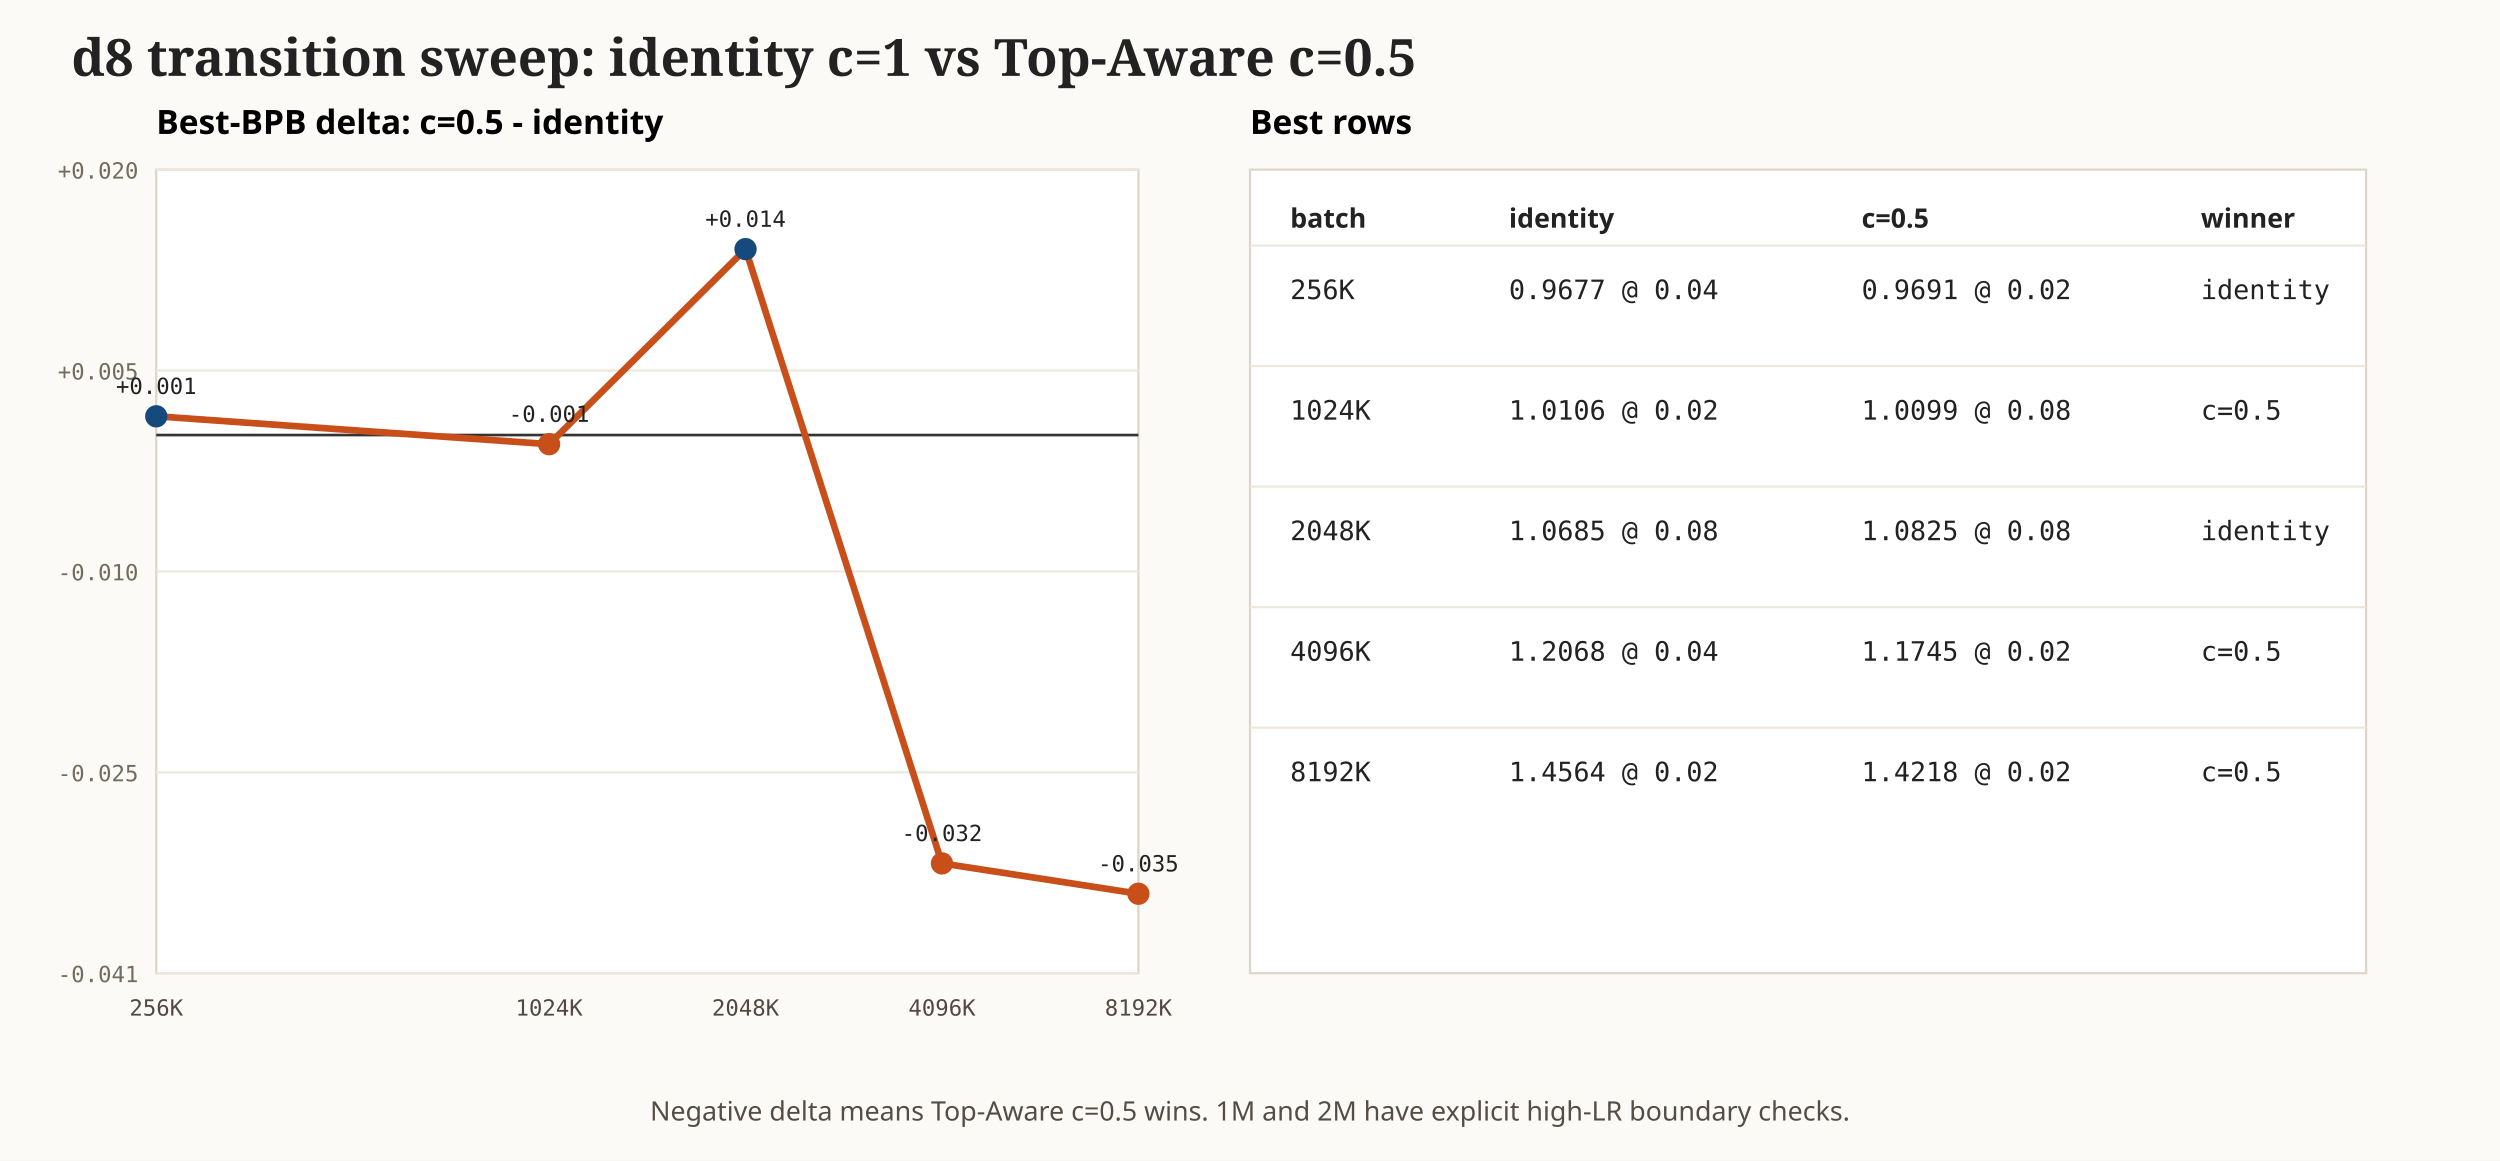
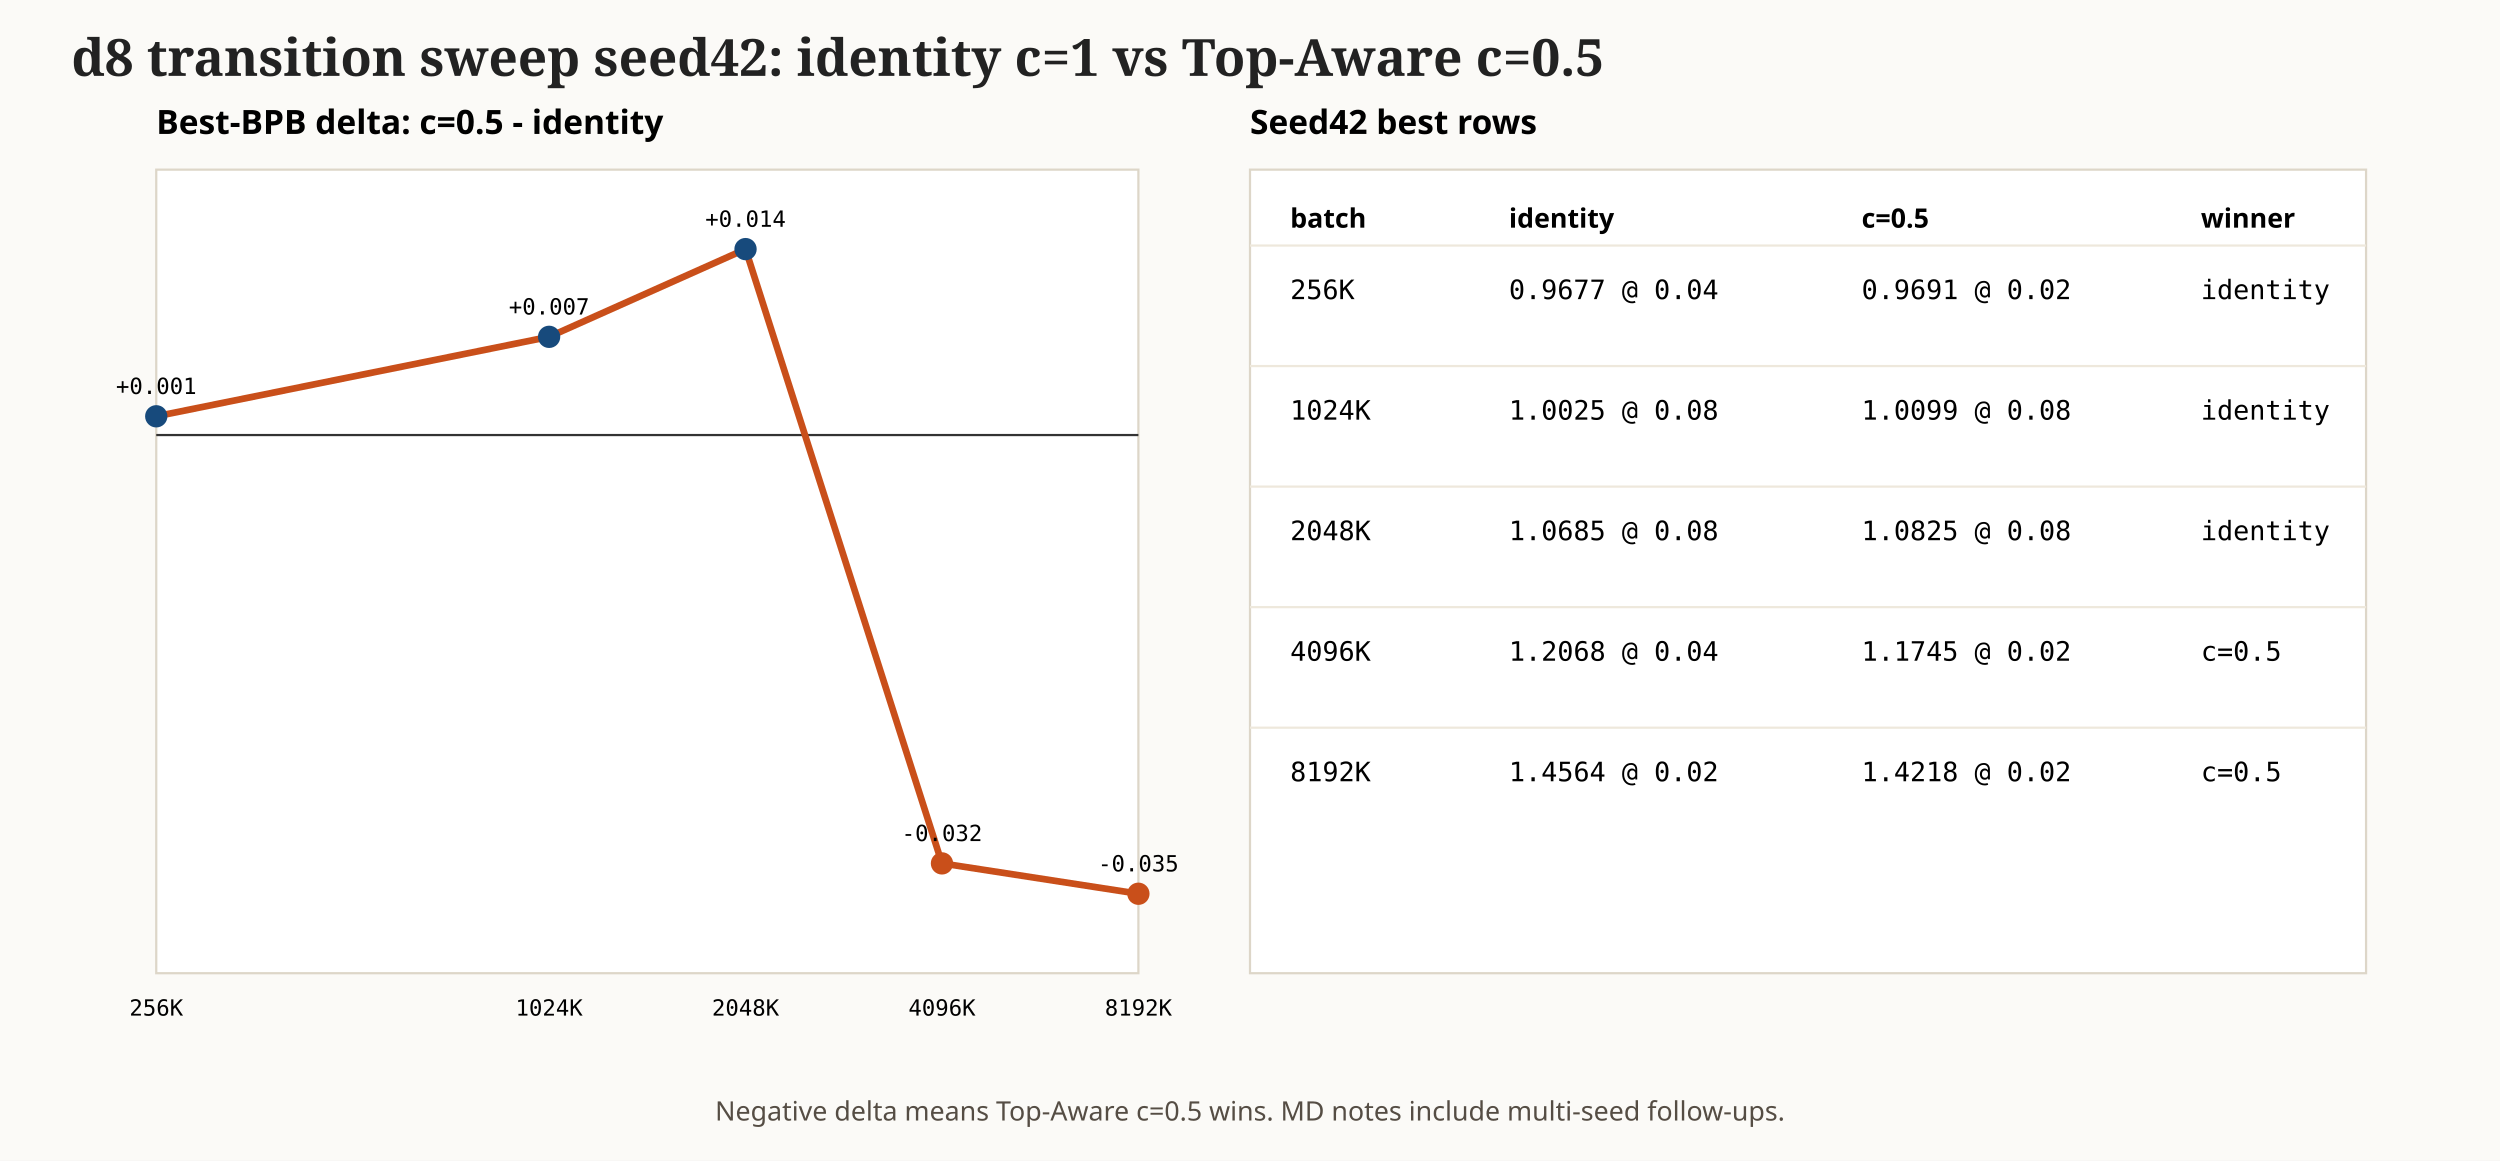
<svg xmlns="http://www.w3.org/2000/svg" width="1120" height="520" viewBox="0 0 1120 520">
  <rect width="100%" height="100%" fill="#fbfaf7" />
-   <text x="32" y="34" font-family="serif" font-size="23" font-weight="700" fill="#222">d8 transition sweep: identity c=1 vs Top-Aware c=0.5</text>
+   <text x="32" y="34" font-family="serif" font-size="23" font-weight="700" fill="#222">d8 transition sweep seed42: identity c=1 vs Top-Aware c=0.5</text>
  <rect x="70" y="76" width="440" height="360" fill="#fff" stroke="#ddd6c8" />
  <text x="70" y="60" font-family="sans-serif" font-size="15" font-weight="700">Best-BPB delta: c=0.5 - identity</text>
-   <line x1="70" y1="194.9" x2="510" y2="194.9" stroke="#333" stroke-width="1.2" />
-   <line x1="70" y1="76.0" x2="510" y2="76.0" stroke="#eee8dc" />
-   <text x="62" y="80.0" text-anchor="end" font-family="monospace" font-size="10" fill="#746b5d">+0.020</text>
-   <line x1="70" y1="166.0" x2="510" y2="166.0" stroke="#eee8dc" />
-   <text x="62" y="170.0" text-anchor="end" font-family="monospace" font-size="10" fill="#746b5d">+0.005</text>
-   <line x1="70" y1="256.0" x2="510" y2="256.0" stroke="#eee8dc" />
-   <text x="62" y="260.0" text-anchor="end" font-family="monospace" font-size="10" fill="#746b5d">-0.010</text>
-   <line x1="70" y1="346.0" x2="510" y2="346.0" stroke="#eee8dc" />
-   <text x="62" y="350.0" text-anchor="end" font-family="monospace" font-size="10" fill="#746b5d">-0.025</text>
-   <line x1="70" y1="436.0" x2="510" y2="436.0" stroke="#eee8dc" />
-   <text x="62" y="440.0" text-anchor="end" font-family="monospace" font-size="10" fill="#746b5d">-0.041</text>
-   <polyline points="70.0,186.5 246.0,199.0 334.0,111.6 422.0,386.8 510.0,400.4" fill="none" stroke="#c94f1a" stroke-width="3" />
+   <line x1="70" y1="194.9" x2="510" y2="194.9" stroke="#333" />
+   <polyline points="70.0,186.5 246.0,150.9 334.0,111.6 422.0,386.8 510.0,400.4" fill="none" stroke="#c94f1a" stroke-width="3" />
  <circle cx="70.0" cy="186.5" r="5" fill="#174a7c" />
-   <text x="70.0" y="176.5" text-anchor="middle" font-family="monospace" font-size="10" fill="#222">+0.001</text>
-   <text x="70.0" y="455.0" text-anchor="middle" font-family="monospace" font-size="10" fill="#514941">256K</text>
-   <circle cx="246.0" cy="199.0" r="5" fill="#c94f1a" />
-   <text x="246.0" y="189.0" text-anchor="middle" font-family="monospace" font-size="10" fill="#222">-0.001</text>
-   <text x="246.0" y="455.0" text-anchor="middle" font-family="monospace" font-size="10" fill="#514941">1024K</text>
+   <text x="70.0" y="176.5" text-anchor="middle" font-family="monospace" font-size="10">+0.001</text>
+   <text x="70.0" y="455.0" text-anchor="middle" font-family="monospace" font-size="10">256K</text>
+   <circle cx="246.0" cy="150.9" r="5" fill="#174a7c" />
+   <text x="246.0" y="140.9" text-anchor="middle" font-family="monospace" font-size="10">+0.007</text>
+   <text x="246.0" y="455.0" text-anchor="middle" font-family="monospace" font-size="10">1024K</text>
  <circle cx="334.0" cy="111.6" r="5" fill="#174a7c" />
-   <text x="334.0" y="101.6" text-anchor="middle" font-family="monospace" font-size="10" fill="#222">+0.014</text>
-   <text x="334.0" y="455.0" text-anchor="middle" font-family="monospace" font-size="10" fill="#514941">2048K</text>
+   <text x="334.0" y="101.6" text-anchor="middle" font-family="monospace" font-size="10">+0.014</text>
+   <text x="334.0" y="455.0" text-anchor="middle" font-family="monospace" font-size="10">2048K</text>
  <circle cx="422.0" cy="386.8" r="5" fill="#c94f1a" />
-   <text x="422.0" y="376.8" text-anchor="middle" font-family="monospace" font-size="10" fill="#222">-0.032</text>
-   <text x="422.0" y="455.0" text-anchor="middle" font-family="monospace" font-size="10" fill="#514941">4096K</text>
+   <text x="422.0" y="376.8" text-anchor="middle" font-family="monospace" font-size="10">-0.032</text>
+   <text x="422.0" y="455.0" text-anchor="middle" font-family="monospace" font-size="10">4096K</text>
  <circle cx="510.0" cy="400.4" r="5" fill="#c94f1a" />
-   <text x="510.0" y="390.4" text-anchor="middle" font-family="monospace" font-size="10" fill="#222">-0.035</text>
-   <text x="510.0" y="455.0" text-anchor="middle" font-family="monospace" font-size="10" fill="#514941">8192K</text>
-   <text x="560" y="60" font-family="sans-serif" font-size="15" font-weight="700">Best rows</text>
+   <text x="510.0" y="390.4" text-anchor="middle" font-family="monospace" font-size="10">-0.035</text>
+   <text x="510.0" y="455.0" text-anchor="middle" font-family="monospace" font-size="10">8192K</text>
+   <text x="560" y="60" font-family="sans-serif" font-size="15" font-weight="700">Seed42 best rows</text>
  <rect x="560" y="76" width="500" height="360" fill="#fff" stroke="#ddd6c8" />
-   <text x="578" y="102" font-family="sans-serif" font-size="12" font-weight="700" fill="#222">batch</text>
-   <text x="676" y="102" font-family="sans-serif" font-size="12" font-weight="700" fill="#222">identity</text>
-   <text x="834" y="102" font-family="sans-serif" font-size="12" font-weight="700" fill="#222">c=0.5</text>
-   <text x="986" y="102" font-family="sans-serif" font-size="12" font-weight="700" fill="#222">winner</text>
+   <text x="578" y="102" font-family="sans-serif" font-size="12" font-weight="700">batch</text>
+   <text x="676" y="102" font-family="sans-serif" font-size="12" font-weight="700">identity</text>
+   <text x="834" y="102" font-family="sans-serif" font-size="12" font-weight="700">c=0.5</text>
+   <text x="986" y="102" font-family="sans-serif" font-size="12" font-weight="700">winner</text>
  <line x1="560" y1="110" x2="1060" y2="110" stroke="#eee8dc" />
-   <text x="578" y="134" font-family="monospace" font-size="12" fill="#222">256K</text>
-   <text x="676" y="134" font-family="monospace" font-size="12" fill="#222">0.9677 @ 0.04</text>
-   <text x="834" y="134" font-family="monospace" font-size="12" fill="#222">0.9691 @ 0.02</text>
-   <text x="986" y="134" font-family="monospace" font-size="12" fill="#222">identity</text>
+   <text x="578" y="134" font-family="monospace" font-size="12">256K</text>
+   <text x="676" y="134" font-family="monospace" font-size="12">0.9677 @ 0.04</text>
+   <text x="834" y="134" font-family="monospace" font-size="12">0.9691 @ 0.02</text>
+   <text x="986" y="134" font-family="monospace" font-size="12">identity</text>
  <line x1="560" y1="164" x2="1060" y2="164" stroke="#eee8dc" />
-   <text x="578" y="188" font-family="monospace" font-size="12" fill="#222">1024K</text>
-   <text x="676" y="188" font-family="monospace" font-size="12" fill="#222">1.0106 @ 0.02</text>
-   <text x="834" y="188" font-family="monospace" font-size="12" fill="#222">1.0099 @ 0.08</text>
-   <text x="986" y="188" font-family="monospace" font-size="12" fill="#222">c=0.5</text>
+   <text x="578" y="188" font-family="monospace" font-size="12">1024K</text>
+   <text x="676" y="188" font-family="monospace" font-size="12">1.0025 @ 0.08</text>
+   <text x="834" y="188" font-family="monospace" font-size="12">1.0099 @ 0.08</text>
+   <text x="986" y="188" font-family="monospace" font-size="12">identity</text>
  <line x1="560" y1="218" x2="1060" y2="218" stroke="#eee8dc" />
-   <text x="578" y="242" font-family="monospace" font-size="12" fill="#222">2048K</text>
-   <text x="676" y="242" font-family="monospace" font-size="12" fill="#222">1.0685 @ 0.08</text>
-   <text x="834" y="242" font-family="monospace" font-size="12" fill="#222">1.0825 @ 0.08</text>
-   <text x="986" y="242" font-family="monospace" font-size="12" fill="#222">identity</text>
+   <text x="578" y="242" font-family="monospace" font-size="12">2048K</text>
+   <text x="676" y="242" font-family="monospace" font-size="12">1.0685 @ 0.08</text>
+   <text x="834" y="242" font-family="monospace" font-size="12">1.0825 @ 0.08</text>
+   <text x="986" y="242" font-family="monospace" font-size="12">identity</text>
  <line x1="560" y1="272" x2="1060" y2="272" stroke="#eee8dc" />
-   <text x="578" y="296" font-family="monospace" font-size="12" fill="#222">4096K</text>
-   <text x="676" y="296" font-family="monospace" font-size="12" fill="#222">1.2068 @ 0.04</text>
-   <text x="834" y="296" font-family="monospace" font-size="12" fill="#222">1.1745 @ 0.02</text>
-   <text x="986" y="296" font-family="monospace" font-size="12" fill="#222">c=0.5</text>
+   <text x="578" y="296" font-family="monospace" font-size="12">4096K</text>
+   <text x="676" y="296" font-family="monospace" font-size="12">1.2068 @ 0.04</text>
+   <text x="834" y="296" font-family="monospace" font-size="12">1.1745 @ 0.02</text>
+   <text x="986" y="296" font-family="monospace" font-size="12">c=0.5</text>
  <line x1="560" y1="326" x2="1060" y2="326" stroke="#eee8dc" />
-   <text x="578" y="350" font-family="monospace" font-size="12" fill="#222">8192K</text>
-   <text x="676" y="350" font-family="monospace" font-size="12" fill="#222">1.4564 @ 0.02</text>
-   <text x="834" y="350" font-family="monospace" font-size="12" fill="#222">1.4218 @ 0.02</text>
-   <text x="986" y="350" font-family="monospace" font-size="12" fill="#222">c=0.5</text>
-   <text x="560.0" y="502" text-anchor="middle" font-family="sans-serif" font-size="12" fill="#554d44">Negative delta means Top-Aware c=0.5 wins. 1M and 2M have explicit high-LR boundary checks.</text>
+   <text x="578" y="350" font-family="monospace" font-size="12">8192K</text>
+   <text x="676" y="350" font-family="monospace" font-size="12">1.4564 @ 0.02</text>
+   <text x="834" y="350" font-family="monospace" font-size="12">1.4218 @ 0.02</text>
+   <text x="986" y="350" font-family="monospace" font-size="12">c=0.5</text>
+   <text x="560.0" y="502" text-anchor="middle" font-family="sans-serif" font-size="12" fill="#554d44">Negative delta means Top-Aware c=0.5 wins. MD notes include multi-seed follow-ups.</text>
</svg>
